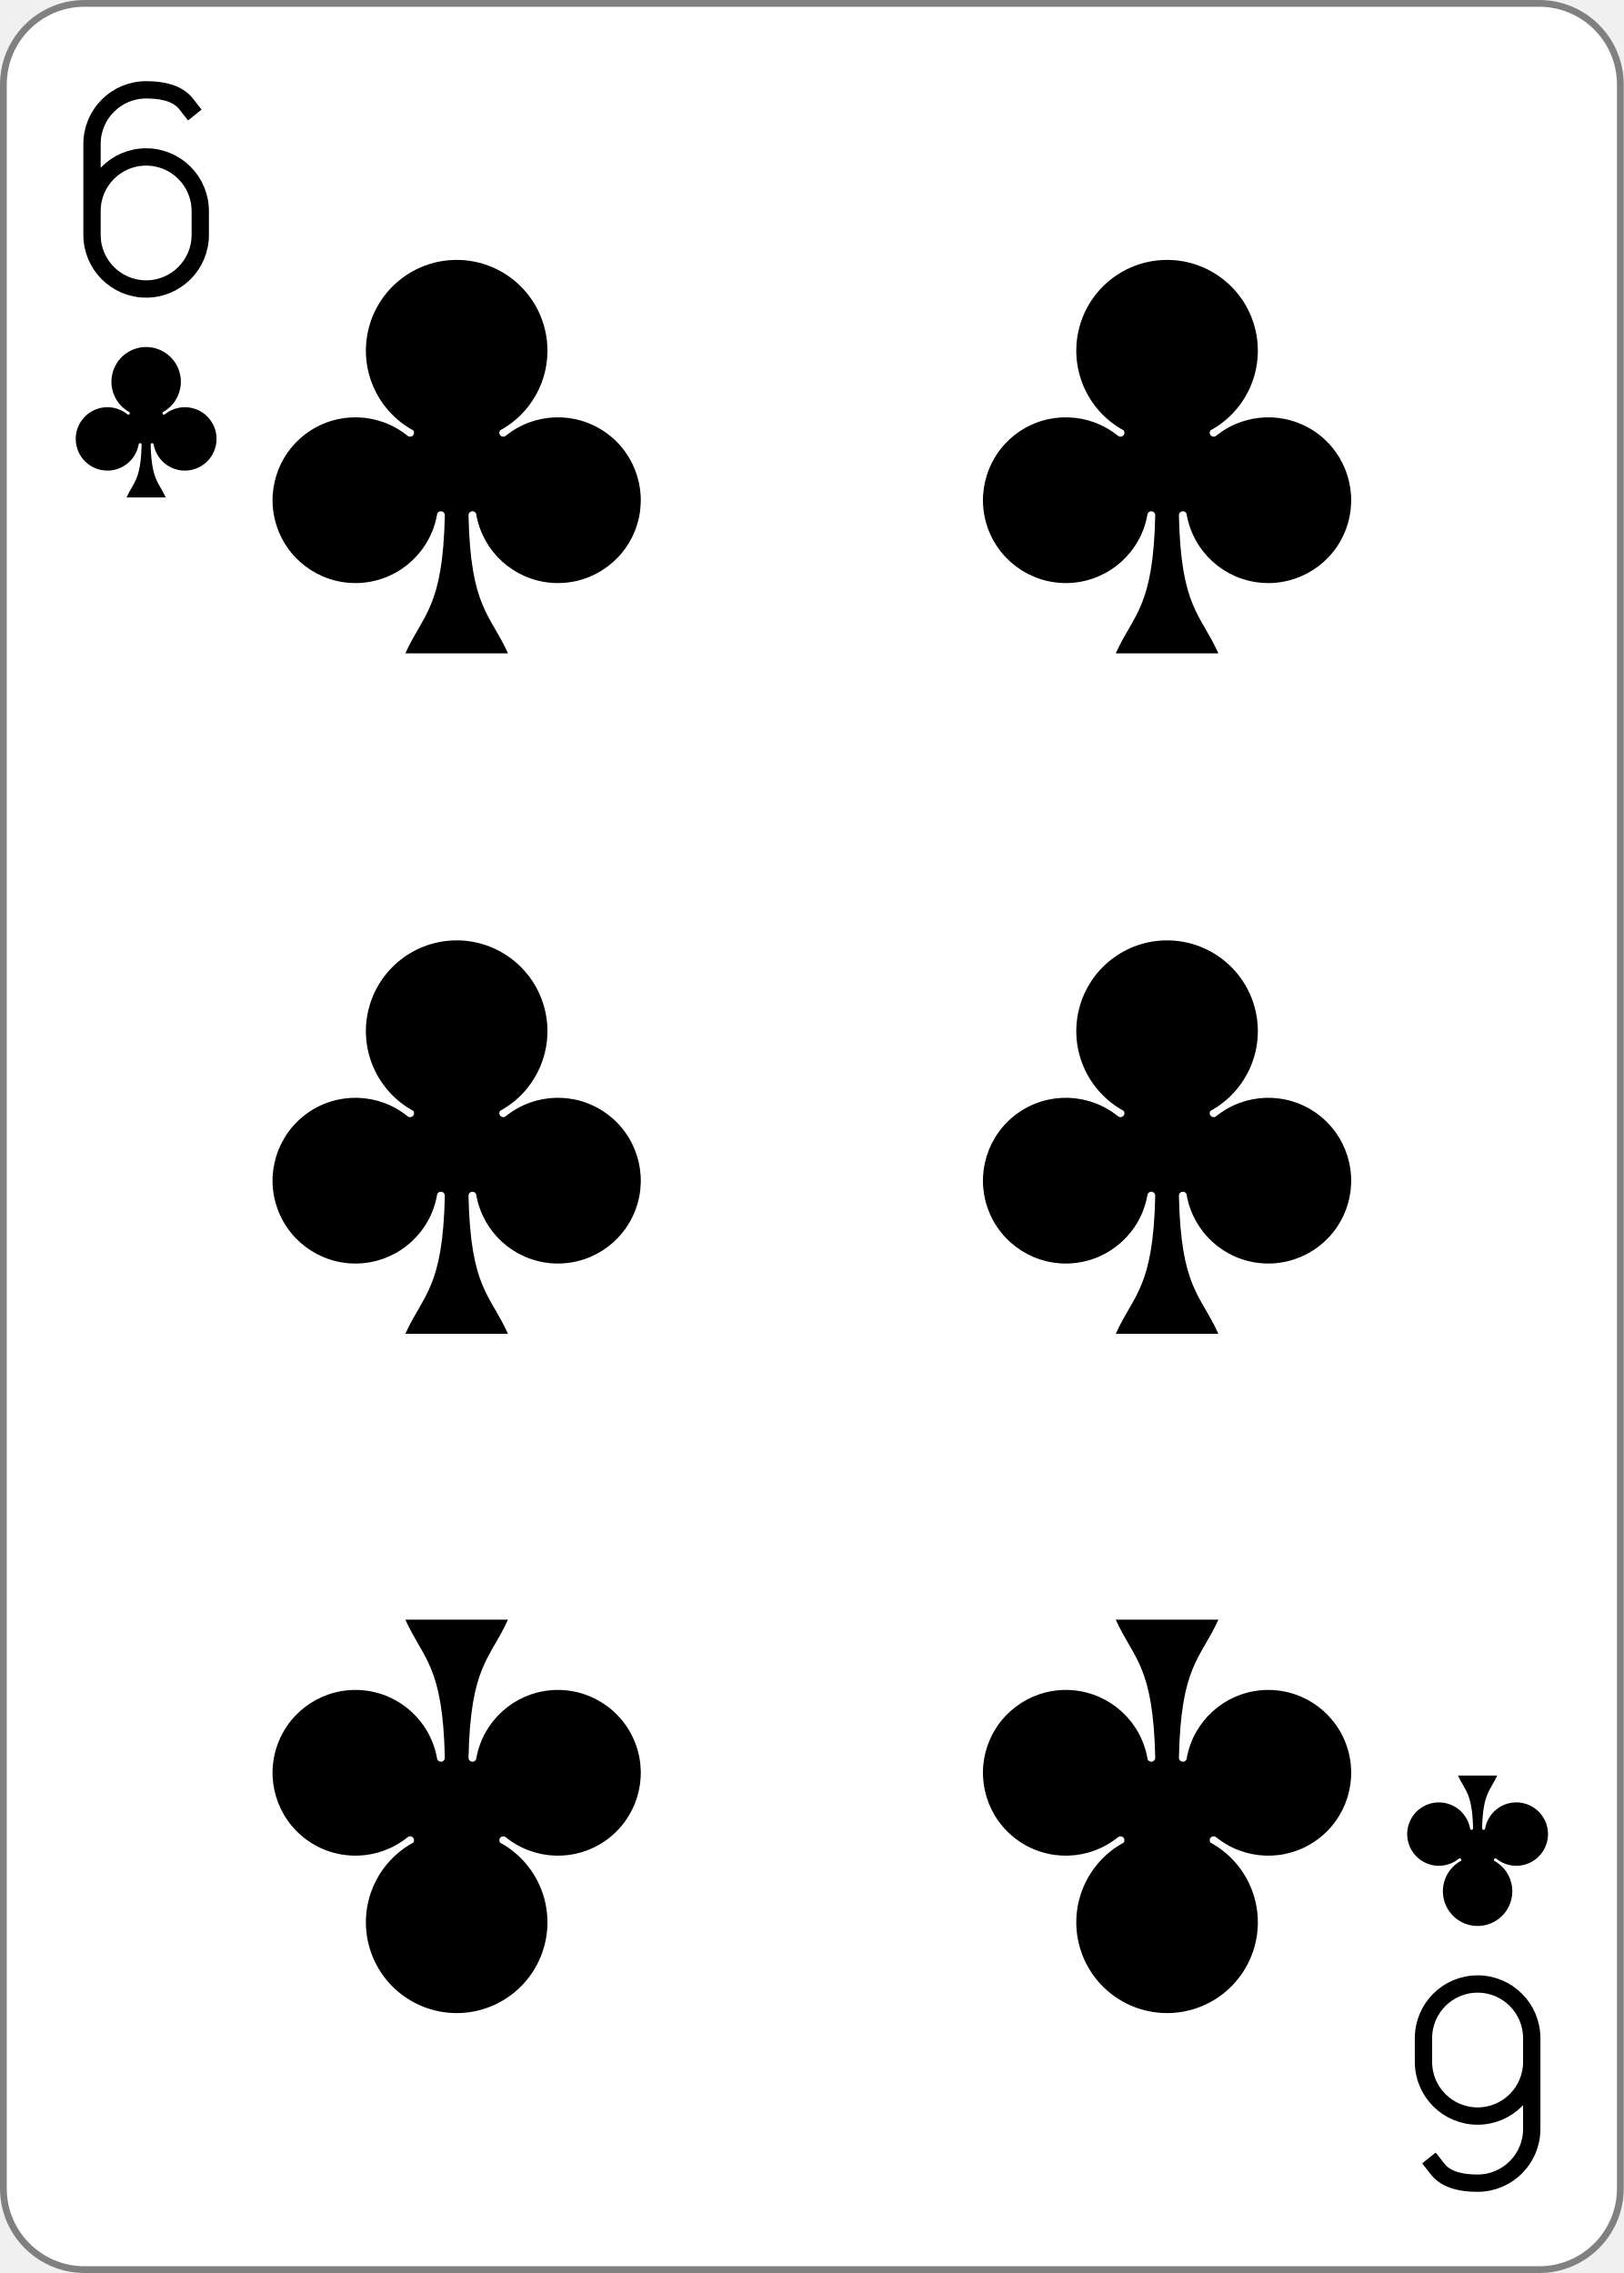
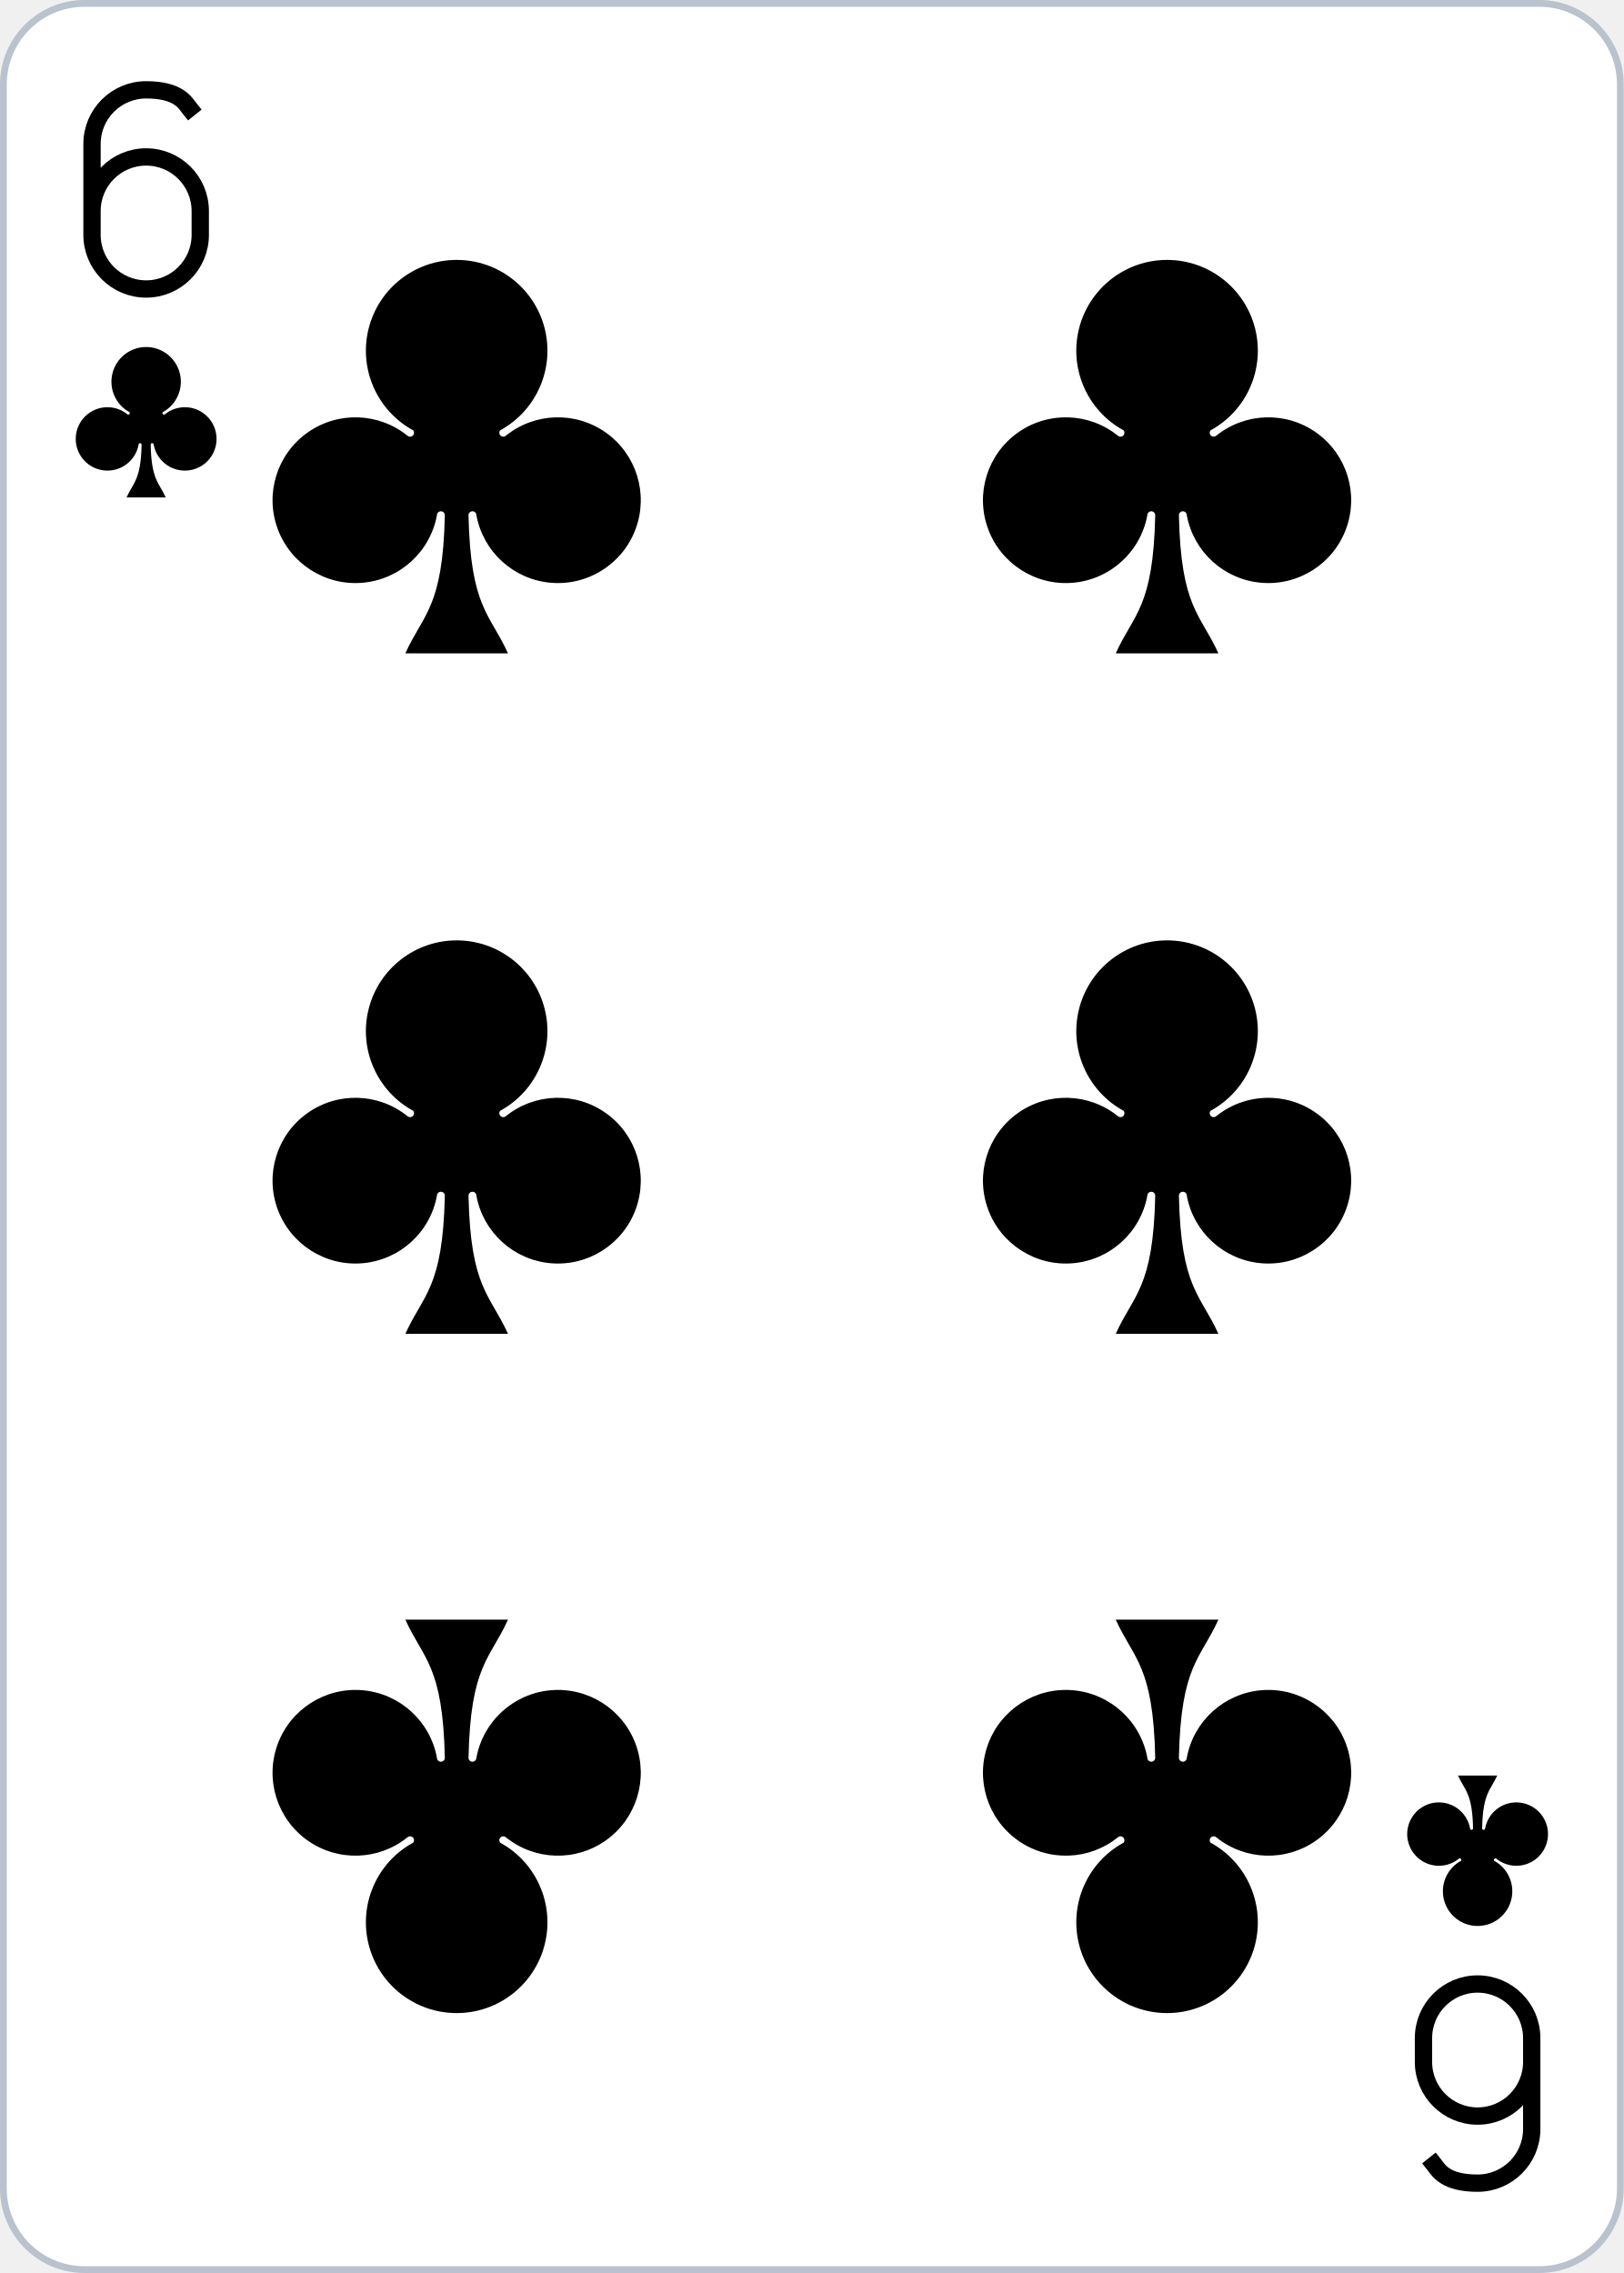
<svg xmlns="http://www.w3.org/2000/svg" xmlns:xlink="http://www.w3.org/1999/xlink" width="2.5in" height="3.5in" viewBox="-120 -168 240 336" preserveAspectRatio="none" class="card" face="6C">
  <symbol id="C6" viewBox="-500 -500 1000 1000" preserveAspectRatio="xMinYMid">
    <path d="M-250 100A250 250 0 0 1 250 100L250 210A250 250 0 0 1 -250 210L-250 -210A250 250 0 0 1 0 -460C150 -460 180 -400 200 -375" stroke="black" stroke-width="80" stroke-linecap="square" stroke-miterlimit="1.5" fill="none" />
  </symbol>
  <symbol id="C" viewBox="-600 -600 1200 1200" preserveAspectRatio="xMinYMid">
    <path d="M30 150C35 385 85 400 130 500L-130 500C-85 400 -35 385 -30 150A10 10 0 0 0 -50 150A210 210 0 1 1 -124 -51A10 10 0 0 0 -110 -65A230 230 0 1 1 110 -65A10 10 0 0 0 124 -51A210 210 0 1 1 50 150A10 10 0 0 0 30 150Z" fill="black" />
  </symbol>
-   <rect width="239" height="335" x="-119.5" y="-167.5" rx="12" ry="12" fill="white" stroke="gray" />
+   <rect width="239" height="335" x="-119.5" y="-167.5" rx="12" ry="12" fill="white" stroke="#B9C2CD" />
  <use xlink:href="#C" height="70" width="70" x="-87.501" y="-35" />
  <use xlink:href="#C" height="70" width="70" x="17.501" y="-35" />
  <use xlink:href="#C6" height="32" width="32" x="-114.4" y="-156" />
  <use xlink:href="#C" height="26.769" width="26.769" x="-111.784" y="-119" />
  <use xlink:href="#C" height="70" width="70" x="-87.501" y="-135.588" />
  <use xlink:href="#C" height="70" width="70" x="17.501" y="-135.588" />
  <g transform="rotate(180)">
    <use xlink:href="#C6" height="32" width="32" x="-114.4" y="-156" />
    <use xlink:href="#C" height="26.769" width="26.769" x="-111.784" y="-119" />
    <use xlink:href="#C" height="70" width="70" x="-87.501" y="-135.588" />
    <use xlink:href="#C" height="70" width="70" x="17.501" y="-135.588" />
  </g>
</svg>
